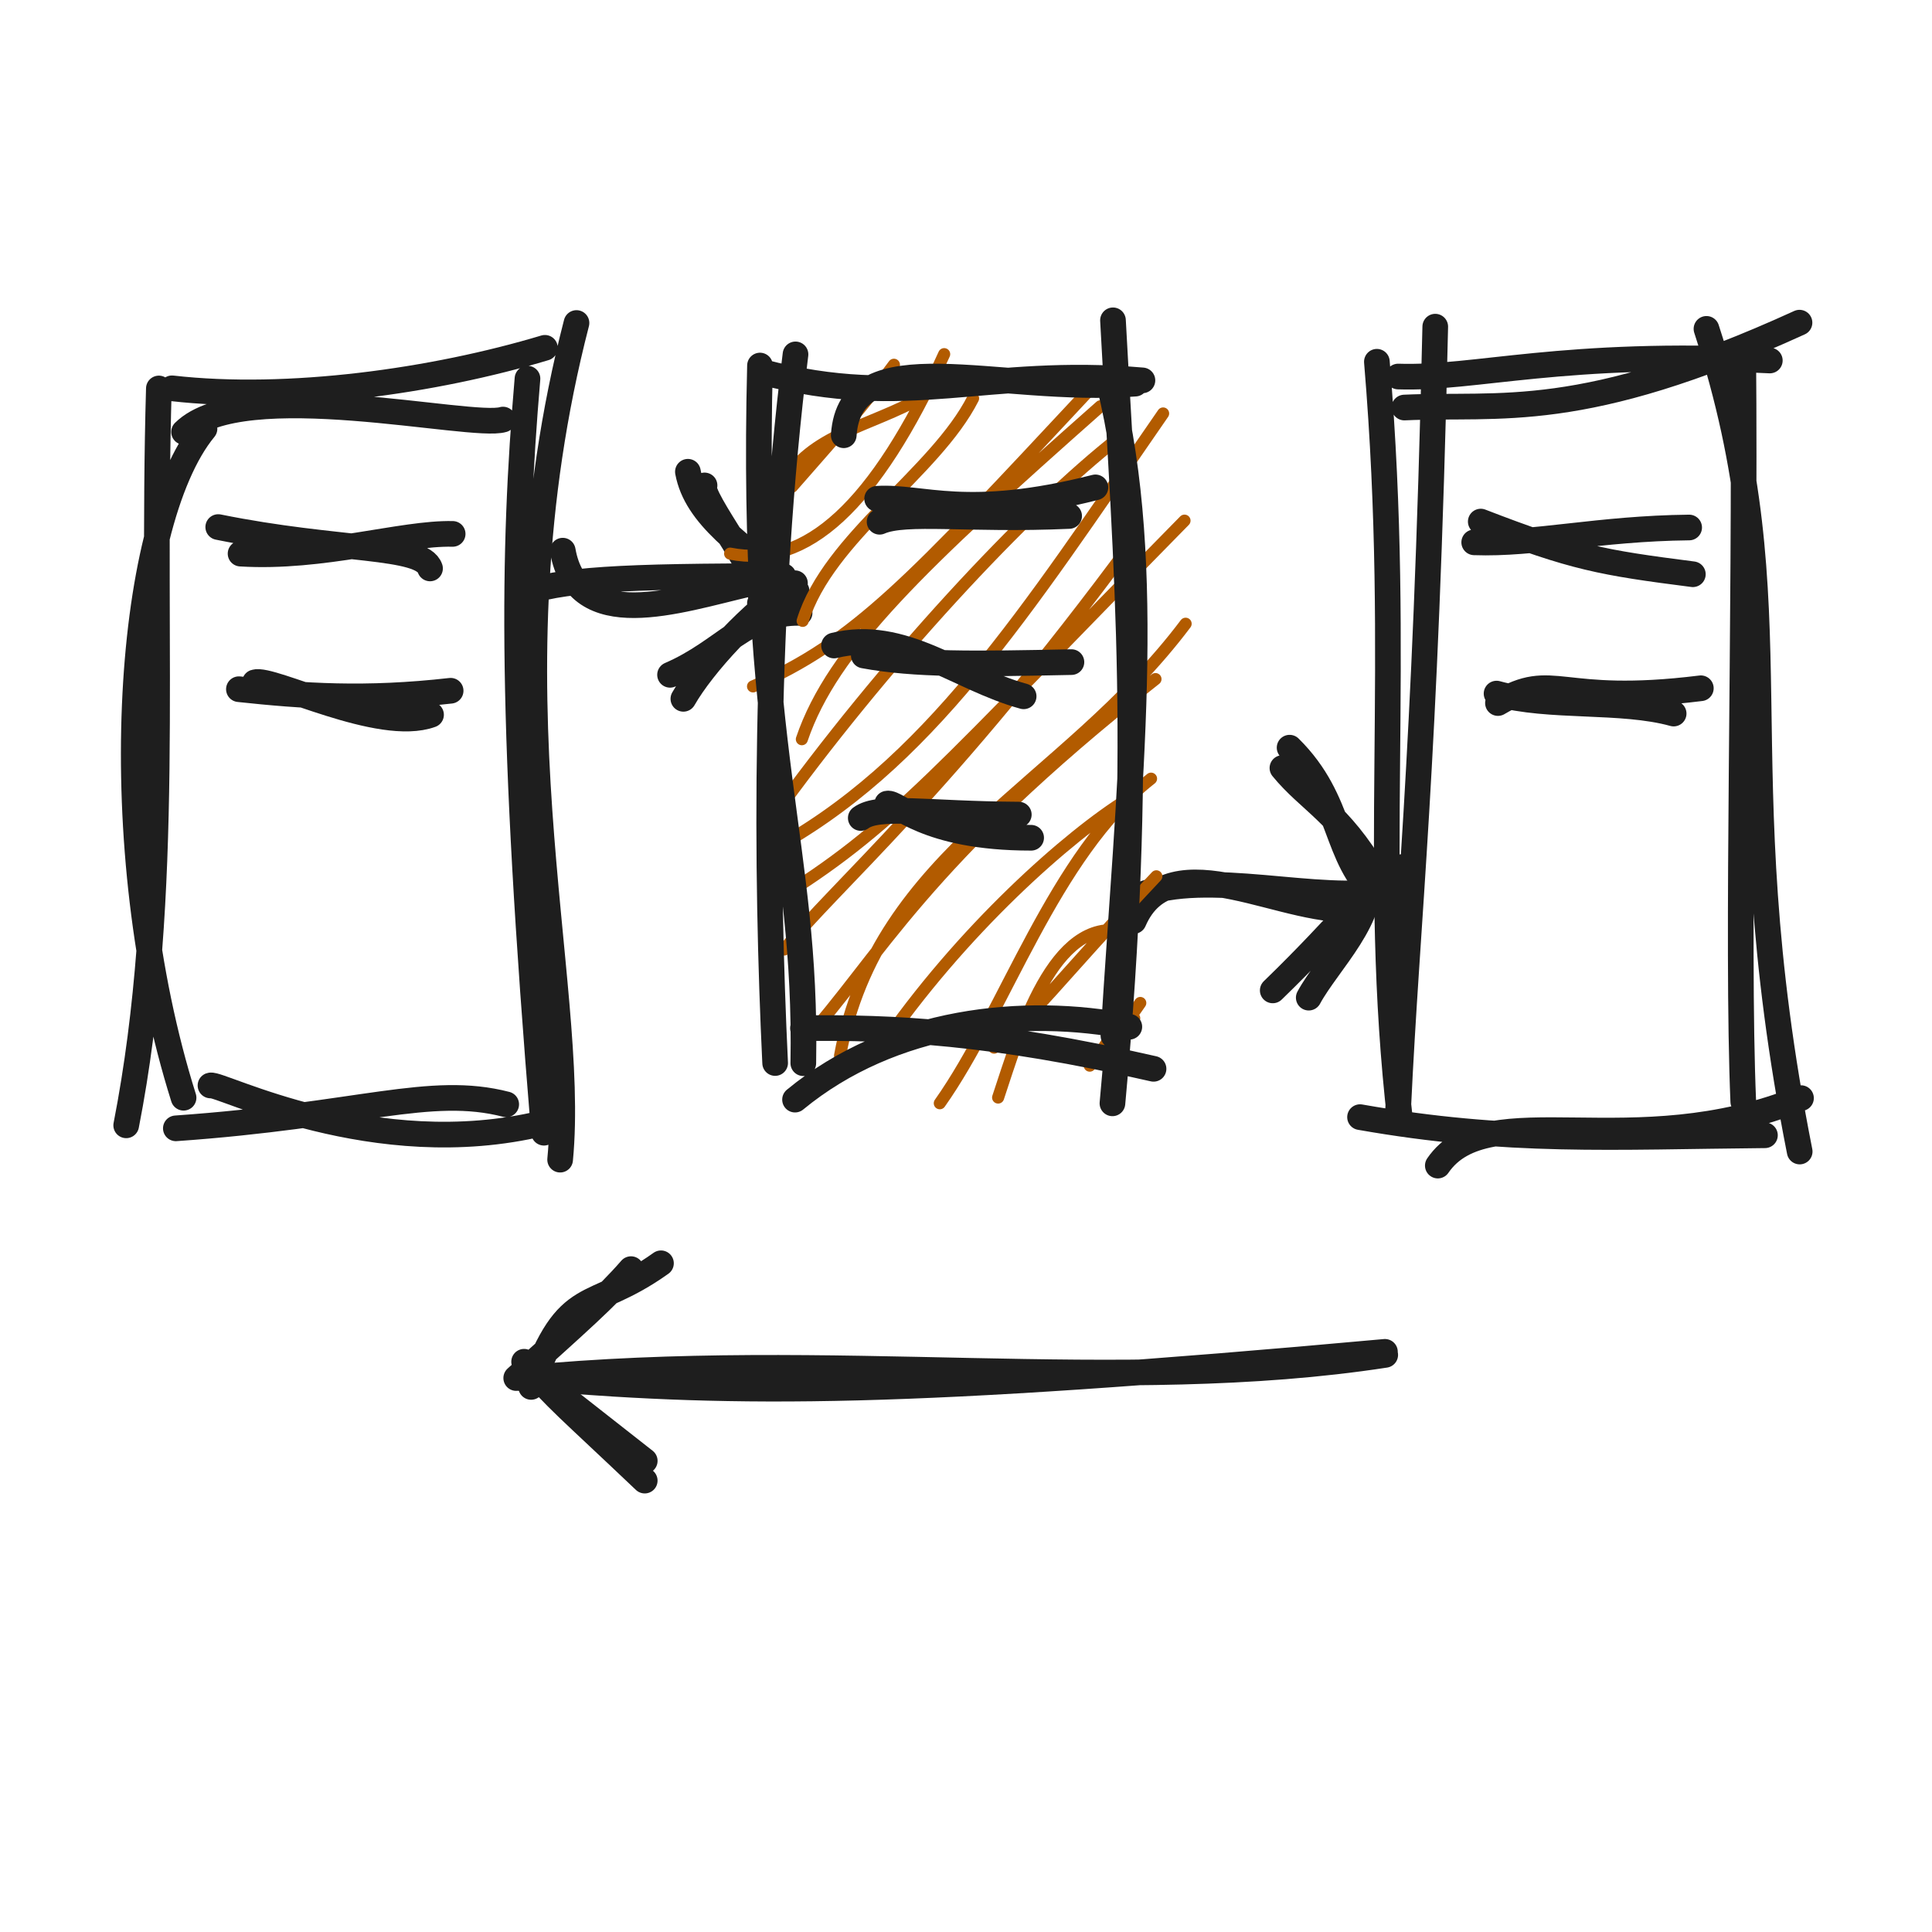
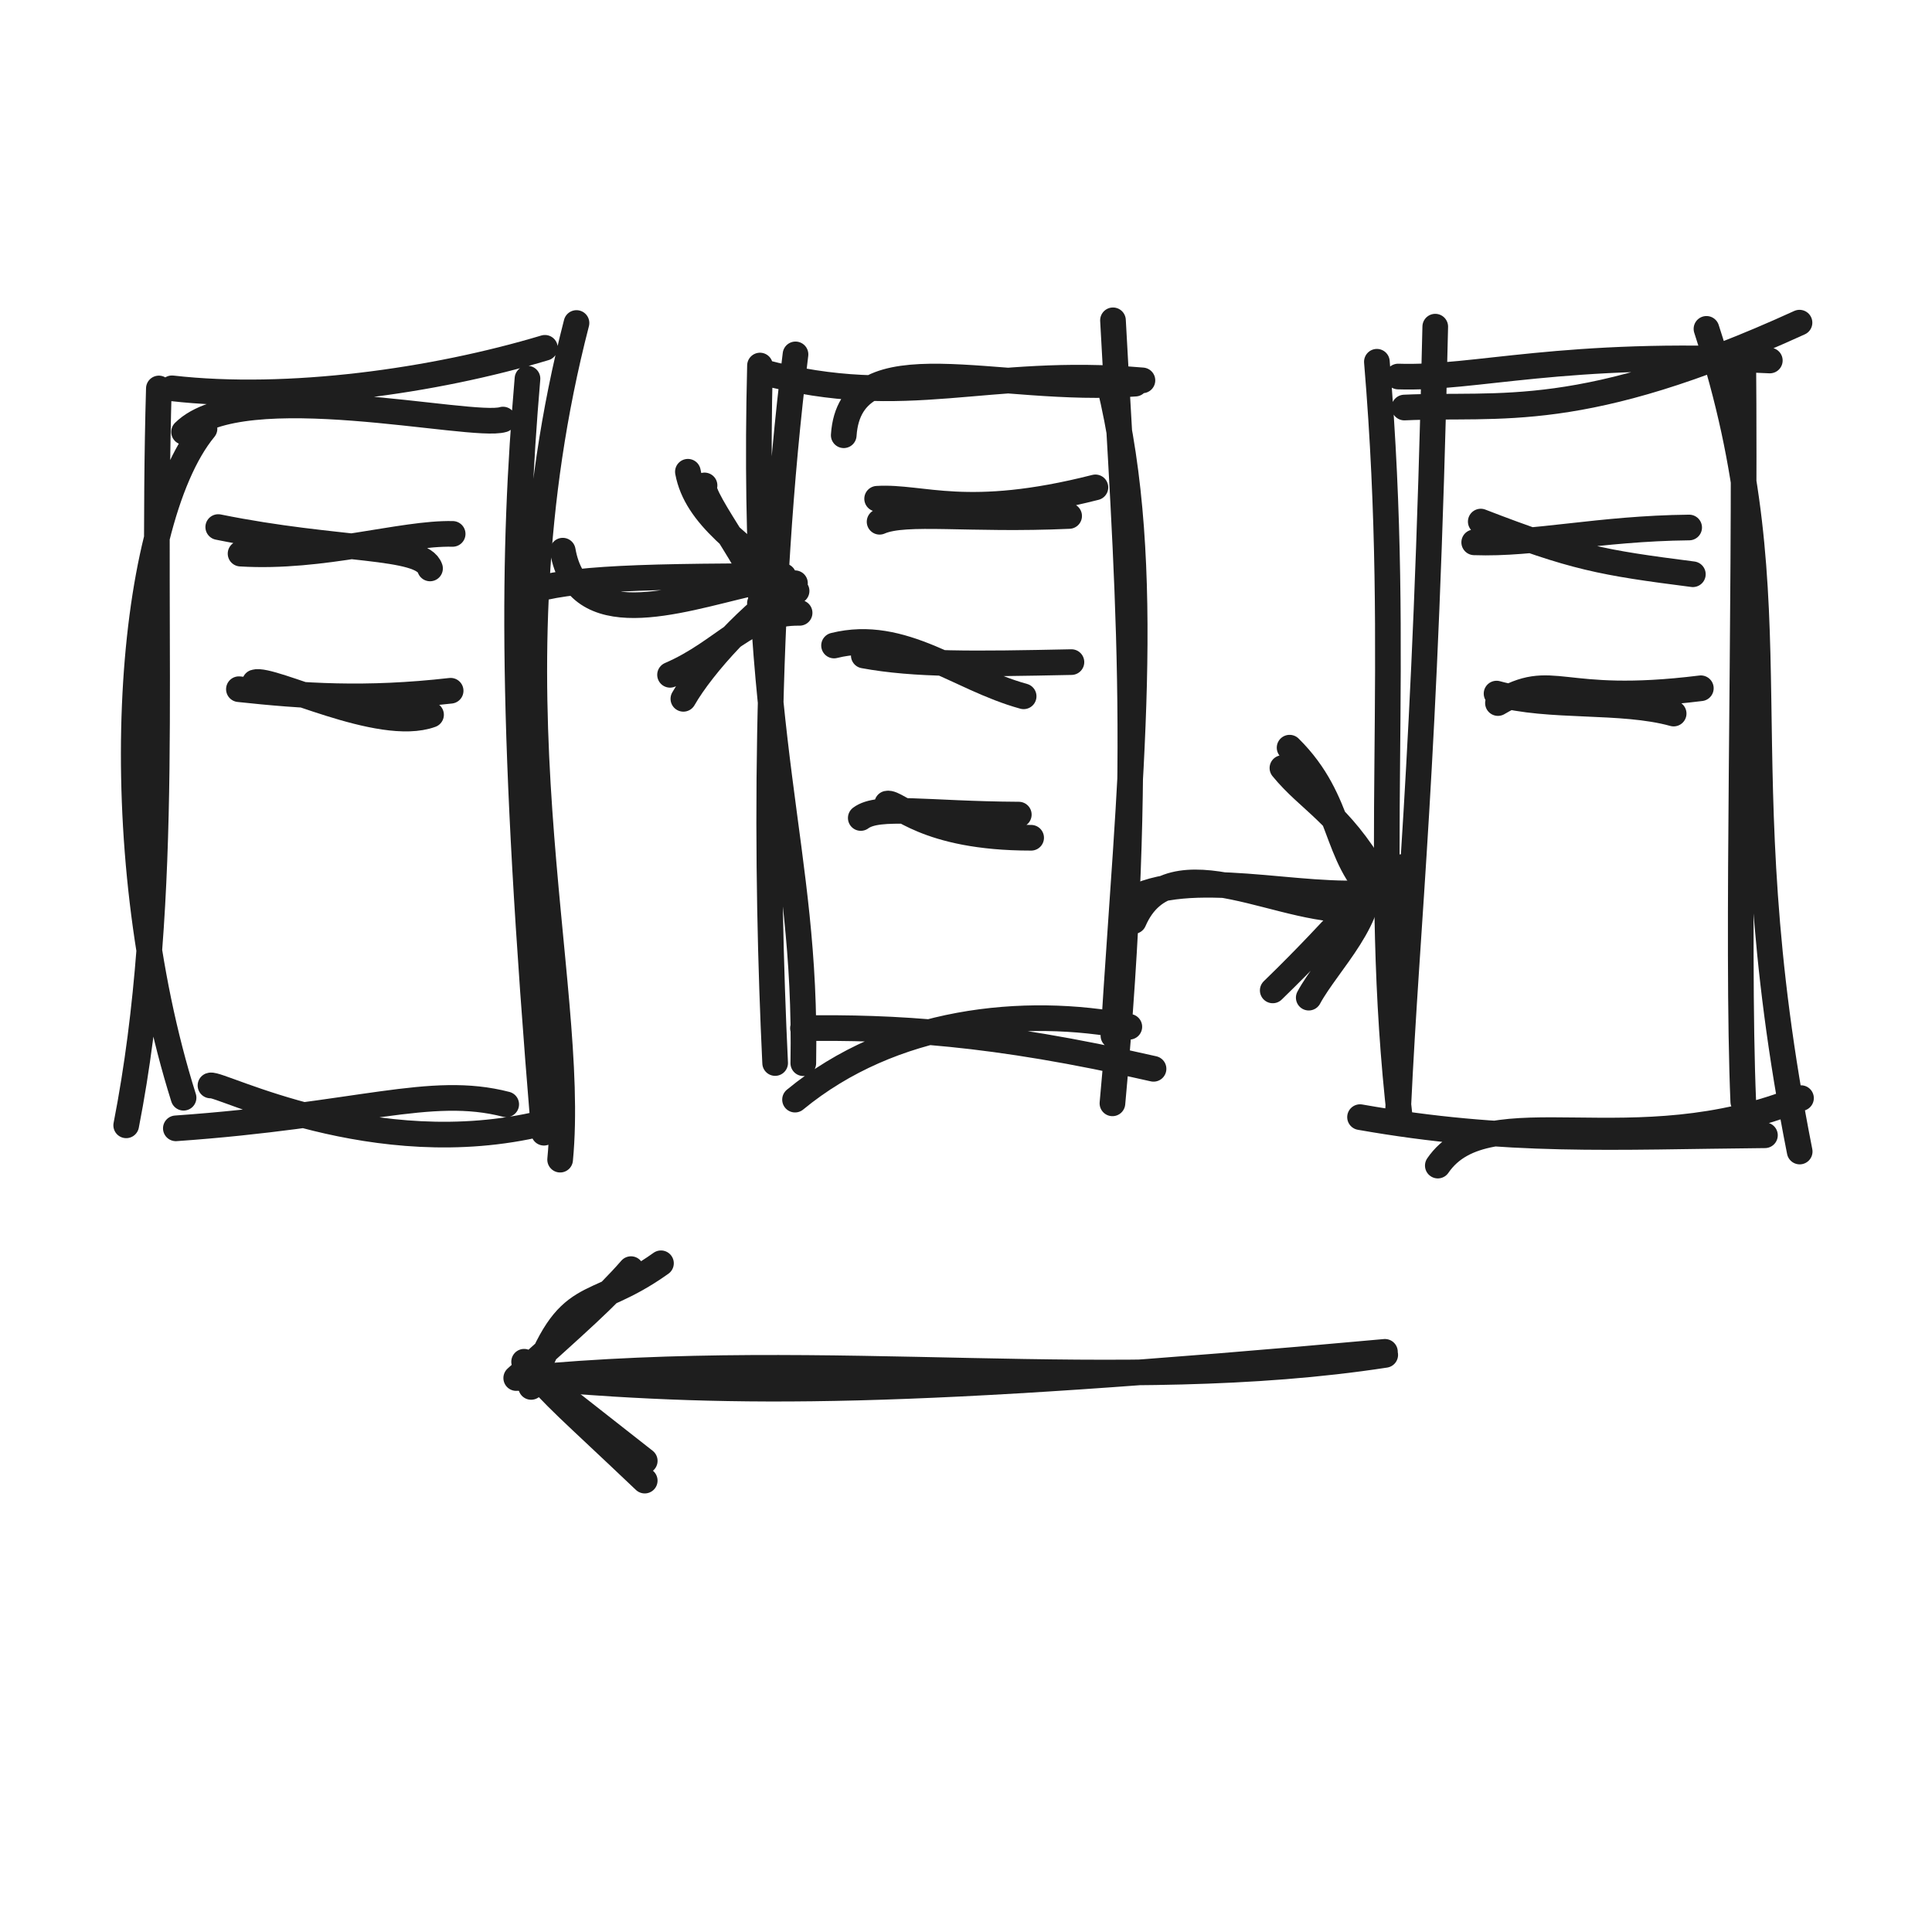
<svg xmlns="http://www.w3.org/2000/svg" width="128" height="128" viewBox="0 0 128 128" role="img">
  <path d="M12.194 28.618 C16.028 24.839, 31.237 28.431, 33.326 27.797 M11.395 25.727 C19.094 26.605, 28.738 25.258, 36.102 23.044 M38.194 21.4 C31.972 45.465, 38.242 65.061, 37.11 76.83 M34.947 25.085 C33.964 36.645, 33.803 48.06, 36.038 75.045 M35.928 74.419 C24.79 77.106, 14.519 71.711, 13.945 71.915 M33.538 73.166 C28.488 71.859, 23.847 73.899, 11.65 74.755 M12.162 72.728 C6.941 56.173, 8.295 34.765, 13.549 28.404 M8.361 74.556 C11.366 59.185, 10.015 43.274, 10.525 25.737" stroke="#1e1e1e" stroke-width="1.7" fill="none" stroke-linecap="round" stroke-linejoin="round" />
  <path d="M93.042 27 C99.437 26.709, 104.722 27.998, 119.222 21.377 M92.633 24.946 C97.744 25.121, 103.555 23.224, 117.255 23.884 M113.058 21.788 C119.203 40.667, 114.043 50.043, 119.234 76.292 M115.493 23.34 C115.655 41.466, 115.05 62.427, 115.496 72.99 M119.321 72.753 C108.234 77.285, 98.547 72.422, 95.259 77.223 M116.932 75.214 C106.809 75.304, 99.916 75.743, 90.106 74.013 M92.63 73.484 C93.231 60.637, 94.43 51.128, 95.089 21.642 M92.771 74.334 C90.82 57.385, 92.94 44.502, 91.222 23.967" stroke="#1e1e1e" stroke-width="1.7" fill="none" stroke-linecap="round" stroke-linejoin="round" />
  <path d="M14.459 34.919 C22.466 36.541, 27.952 36.071, 28.491 37.66 M15.938 36.679 C21.402 37.011, 26.619 35.299, 29.99 35.372" stroke="#1e1e1e" stroke-width="1.7" fill="none" stroke-linecap="round" stroke-linejoin="round" />
  <path d="M16.886 45.207 C17.954 44.84, 25.152 48.6, 28.558 47.354 M15.828 45.661 C20.042 46.114, 24.2 46.408, 29.856 45.764" stroke="#1e1e1e" stroke-width="1.7" fill="none" stroke-linecap="round" stroke-linejoin="round" />
  <path d="M98.104 34.556 C104.302 36.955, 106.139 37.273, 112.156 38.045 M97.67 35.931 C101.689 36.077, 105.887 35.013, 111.911 34.948" stroke="#1e1e1e" stroke-width="1.7" fill="none" stroke-linecap="round" stroke-linejoin="round" />
  <path d="M99.243 46.579 C103.015 44.346, 103.152 46.785, 112.685 45.599 M99.151 45.952 C102.647 46.928, 107.429 46.315, 110.884 47.275" stroke="#1e1e1e" stroke-width="1.7" fill="none" stroke-linecap="round" stroke-linejoin="round" />
  <path d="M37.284 36.483 C38.272 42.074, 44.831 39.793, 49.644 38.674 M34.497 39.387 C36.943 38.395, 41.124 38.166, 51.909 38.174" stroke="#1e1e1e" stroke-width="1.7" fill="none" stroke-linecap="round" stroke-linejoin="round" />
  <path d="M46.678 32.161 C46.19 32.852, 51.079 38.868, 50.347 39.97 M45.575 31.255 C46.125 34.223, 49.154 36.15, 52.776 39.151 M52.976 40.602 C49.472 40.549, 47.984 43.159, 44.392 44.708 M52.669 38.64 C49.814 40.513, 46.582 44.019, 45.275 46.299" stroke="#1e1e1e" stroke-width="1.7" fill="none" stroke-linecap="round" stroke-linejoin="round" />
  <path d="M75.112 61.021 C77.549 55.398, 85.294 60.903, 90.255 60.197 M74.723 59.7 C78.798 57.345, 86.118 59.657, 91.18 59.105" stroke="#1e1e1e" stroke-width="1.7" fill="none" stroke-linecap="round" stroke-linejoin="round" />
  <path d="M85.439 49.535 C89.053 53.105, 88.32 56.782, 91.258 59.409 M84.964 50.884 C86.752 53.068, 88.711 53.811, 91.13 57.915 M90.623 57.645 C91.318 60.665, 87.963 63.77, 86.708 66.097 M92.856 57.448 C90.049 59.233, 89.15 60.937, 84.322 65.617" stroke="#1e1e1e" stroke-width="1.7" fill="none" stroke-linecap="round" stroke-linejoin="round" />
-   <path d="M51.838 25.187 C51.838 25.187, 51.838 25.187, 51.838 25.187 M51.838 25.187 C51.838 25.187, 51.838 25.187, 51.838 25.187 M51.593 32.714 C53.07 29.059, 56.911 28.472, 60.488 26.647 M52.474 32.246 C55.328 28.973, 57.196 26.944, 59.225 24.166 M48.373 36.679 C53.393 37.673, 57.964 33.573, 62.554 23.463 M53.178 41.135 C54.889 35.593, 61.957 31.343, 64.469 26.394 M49.89 45.476 C56.664 42.538, 60.382 38.48, 72.016 26.014 M53.125 48.975 C55.16 42.981, 61.062 37.402, 72.908 26.917 M50.896 56.441 C61.478 50.8, 67.889 40.646, 77.06 27.393 M51.081 54.325 C58.486 44.009, 67.945 33.817, 74.224 28.921 M51.15 59.801 C59.219 54.895, 62.21 51.032, 78.477 34.494 M51.957 62.907 C55.298 58.731, 62.761 52.565, 75.095 35.81 M55.656 69.936 C58.156 56.363, 70.485 52.042, 78.551 41.324 M53.272 68.984 C58.184 63.586, 61.11 57.149, 76.554 44.991 M62.264 73.093 C66.617 66.944, 69.8 56.665, 76.26 51.588 M58.249 69.581 C63.696 61.595, 70.855 55.335, 74.685 52.962 M66.128 72.715 C67.535 68.486, 69.772 60.671, 74.472 61.72 M65.862 69.408 C68.187 67.668, 70.015 65.066, 76.611 58.058 M72.151 70.498 C73.211 69.864, 74.149 66.976, 75.145 67.457 M72.198 70.602 C73.21 69.14, 73.928 68.818, 75.546 66.449" stroke="#b25b00" stroke-width="0.8" fill="none" stroke-linecap="round" stroke-linejoin="round" />
  <path d="M55.9 28.836 C56.334 22.314, 66.077 26.133, 75.212 25.417 M50.51 24.648 C60.155 27.198, 65.213 24.301, 75.689 25.201 M73.738 21.222 C74.659 38.317, 75.807 50.19, 73.702 73.099 M73.494 25.45 C76.475 37.592, 74.795 51.938, 73.767 68.618 M74.821 68.026 C67.845 66.664, 59.117 67.545, 52.673 72.853 M76.425 70.812 C65.667 68.348, 59.149 68.047, 53.198 68.121 M53.221 70.44 C53.477 55.855, 49.701 50.077, 50.351 24.218 M51.355 70.428 C50.757 57.868, 50.593 40.448, 52.704 23.479" stroke="#1e1e1e" stroke-width="1.7" fill="none" stroke-linecap="round" stroke-linejoin="round" />
  <path d="M58.112 33.044 C61.14 32.861, 64.014 34.468, 72.574 32.29 M58.275 34.568 C59.999 33.812, 64.159 34.483, 70.833 34.185" stroke="#1e1e1e" stroke-width="1.7" fill="none" stroke-linecap="round" stroke-linejoin="round" />
  <path d="M55.258 42.767 C59.825 41.629, 63.41 44.921, 67.819 46.132 M57.228 43.429 C60.632 44.057, 64.537 43.999, 70.985 43.866" stroke="#1e1e1e" stroke-width="1.7" fill="none" stroke-linecap="round" stroke-linejoin="round" />
  <path d="M58.78 53.241 C59.449 53.095, 61.234 55.509, 68.316 55.504 M57.028 54.194 C58.217 53.309, 61.331 53.934, 67.498 53.97" stroke="#1e1e1e" stroke-width="1.7" fill="none" stroke-linecap="round" stroke-linejoin="round" />
  <path d="M34.613 91.321 C55.168 89.345, 74.146 92.479, 91.775 89.765 M35.834 91.328 C48.927 92.405, 60.103 92.445, 91.756 89.563" stroke="#1e1e1e" stroke-width="1.7" fill="none" stroke-linecap="round" stroke-linejoin="round" />
  <path d="M43.791 83.696 C39.085 87.053, 37.668 84.988, 35.189 91.887 M41.805 84.083 C40.119 86.012, 38.286 87.612, 34.201 91.299 M35.928 91.501 C36.486 91.886, 38.928 93.809, 42.716 96.786 M34.724 90.219 C36.989 92.838, 37.555 93.189, 42.715 98.094" stroke="#1e1e1e" stroke-width="1.7" fill="none" stroke-linecap="round" stroke-linejoin="round" />
</svg>
